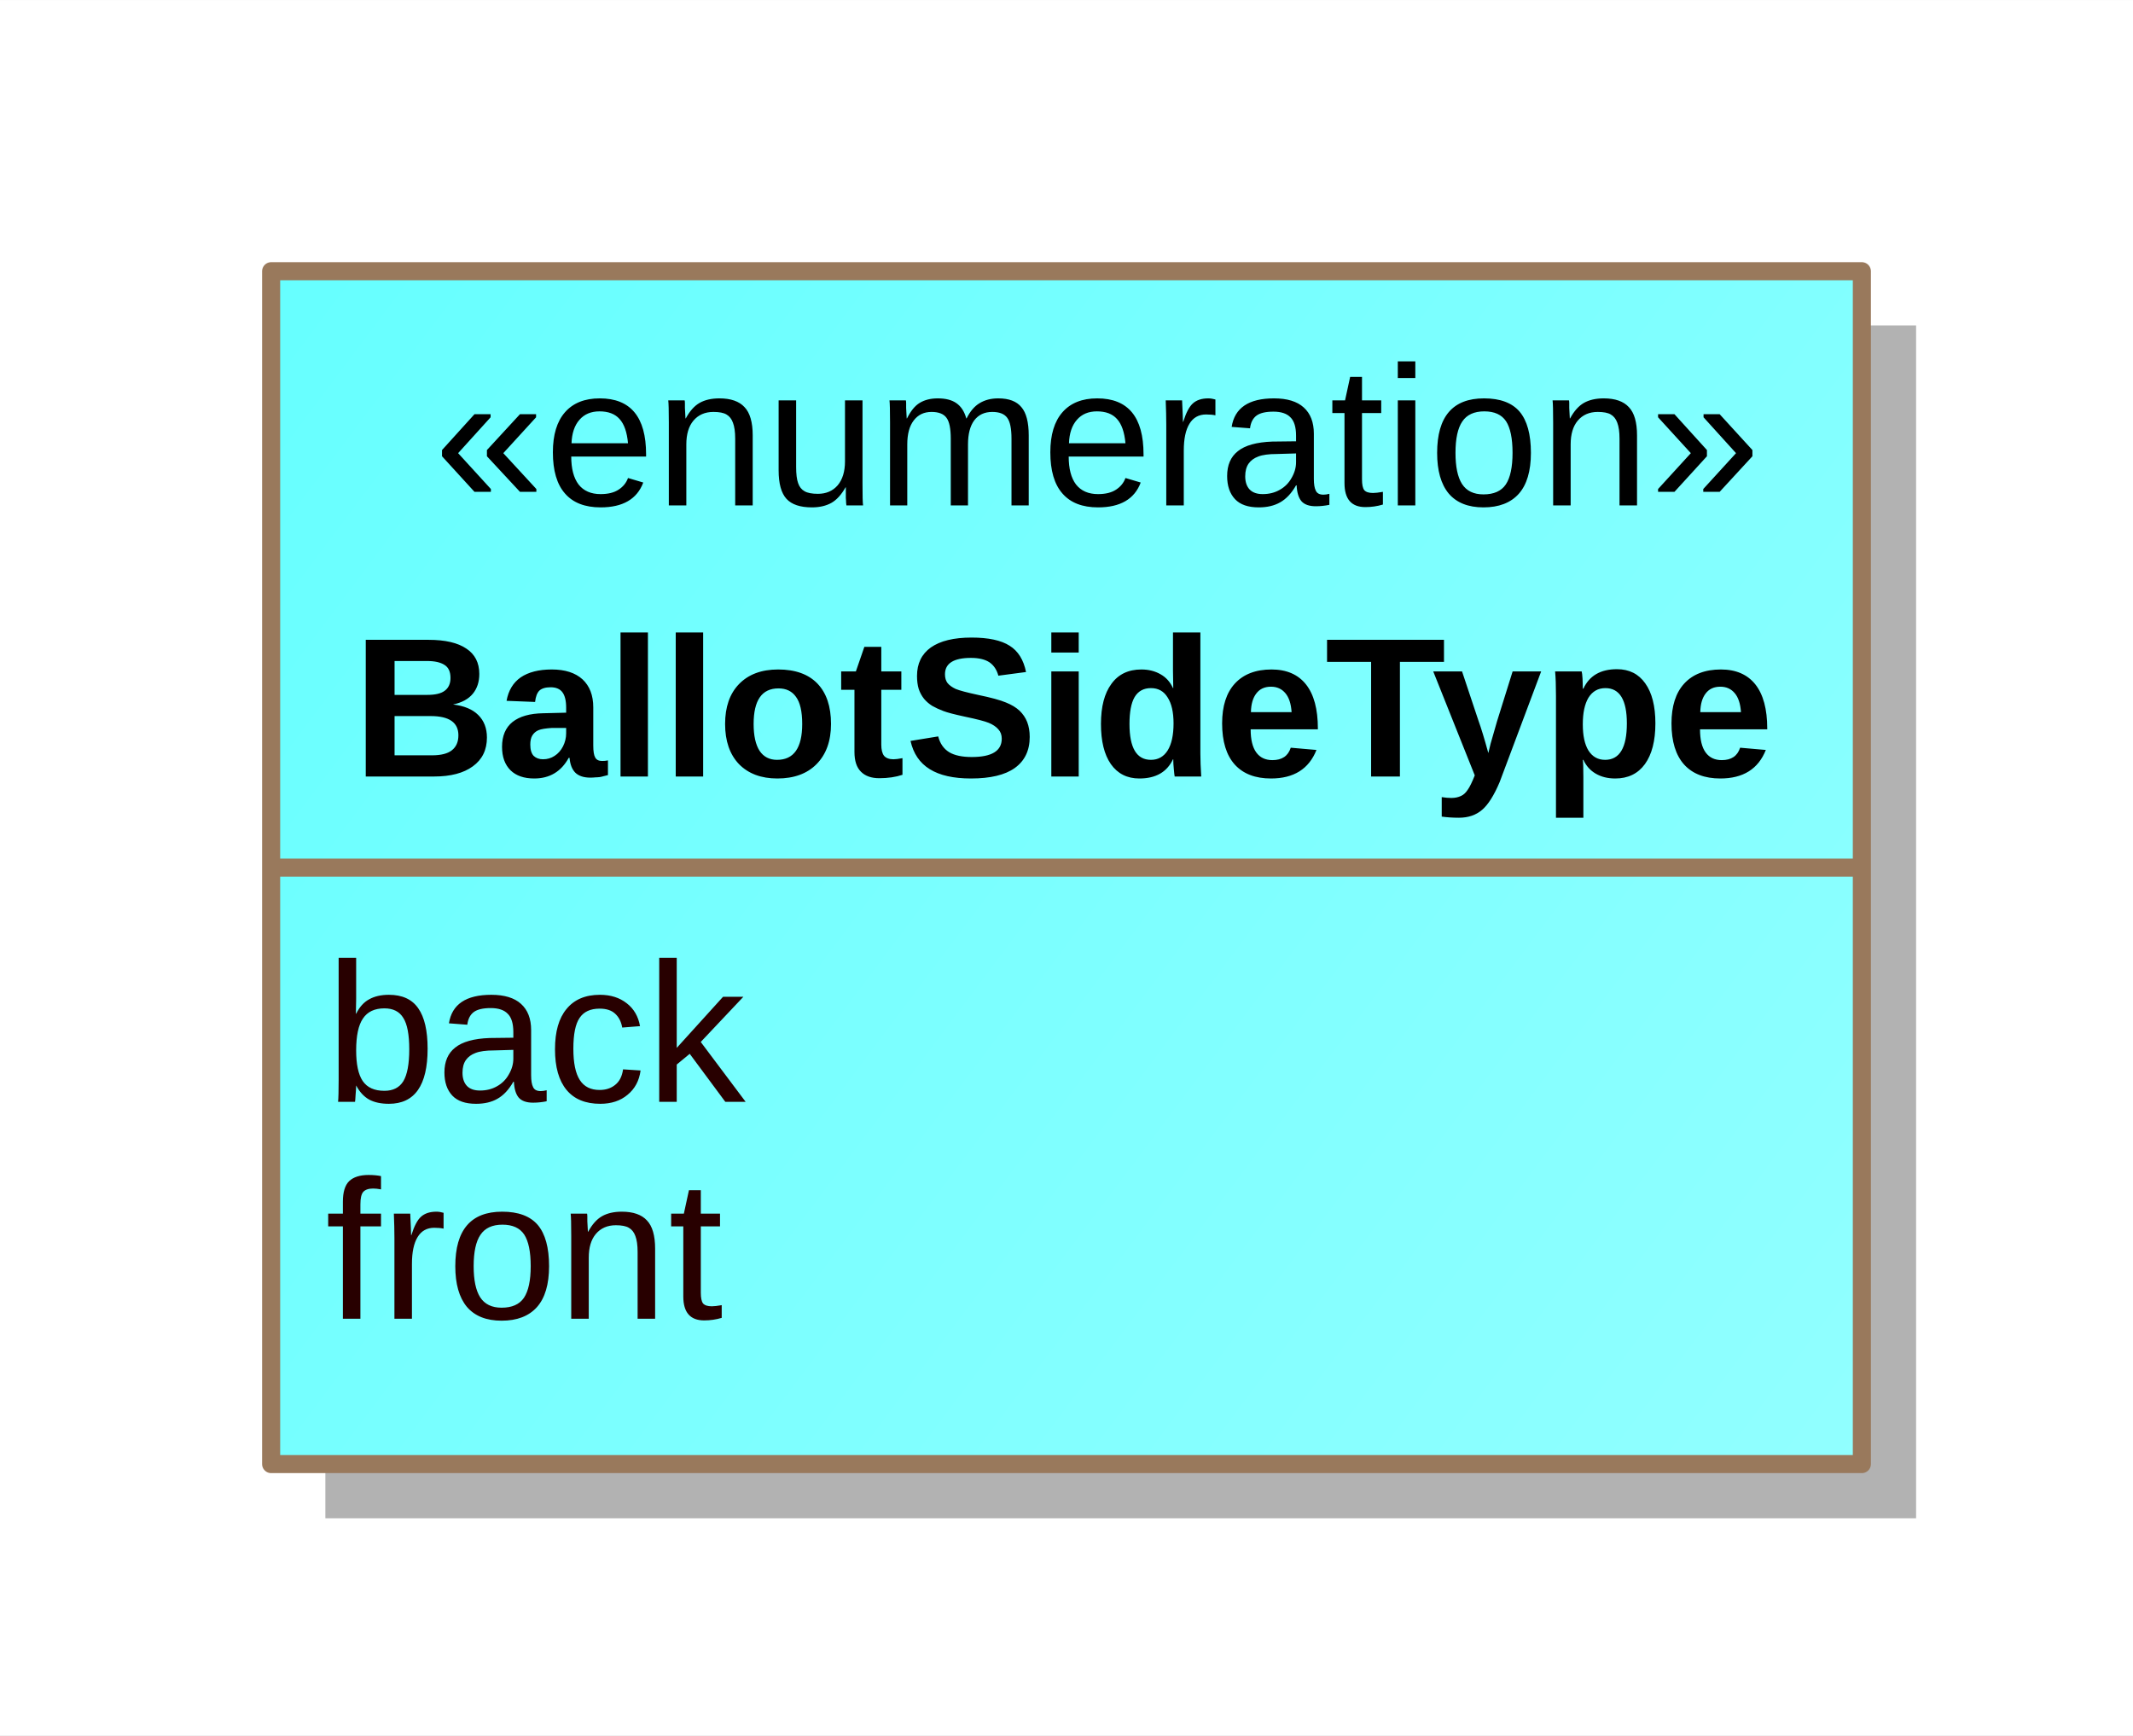
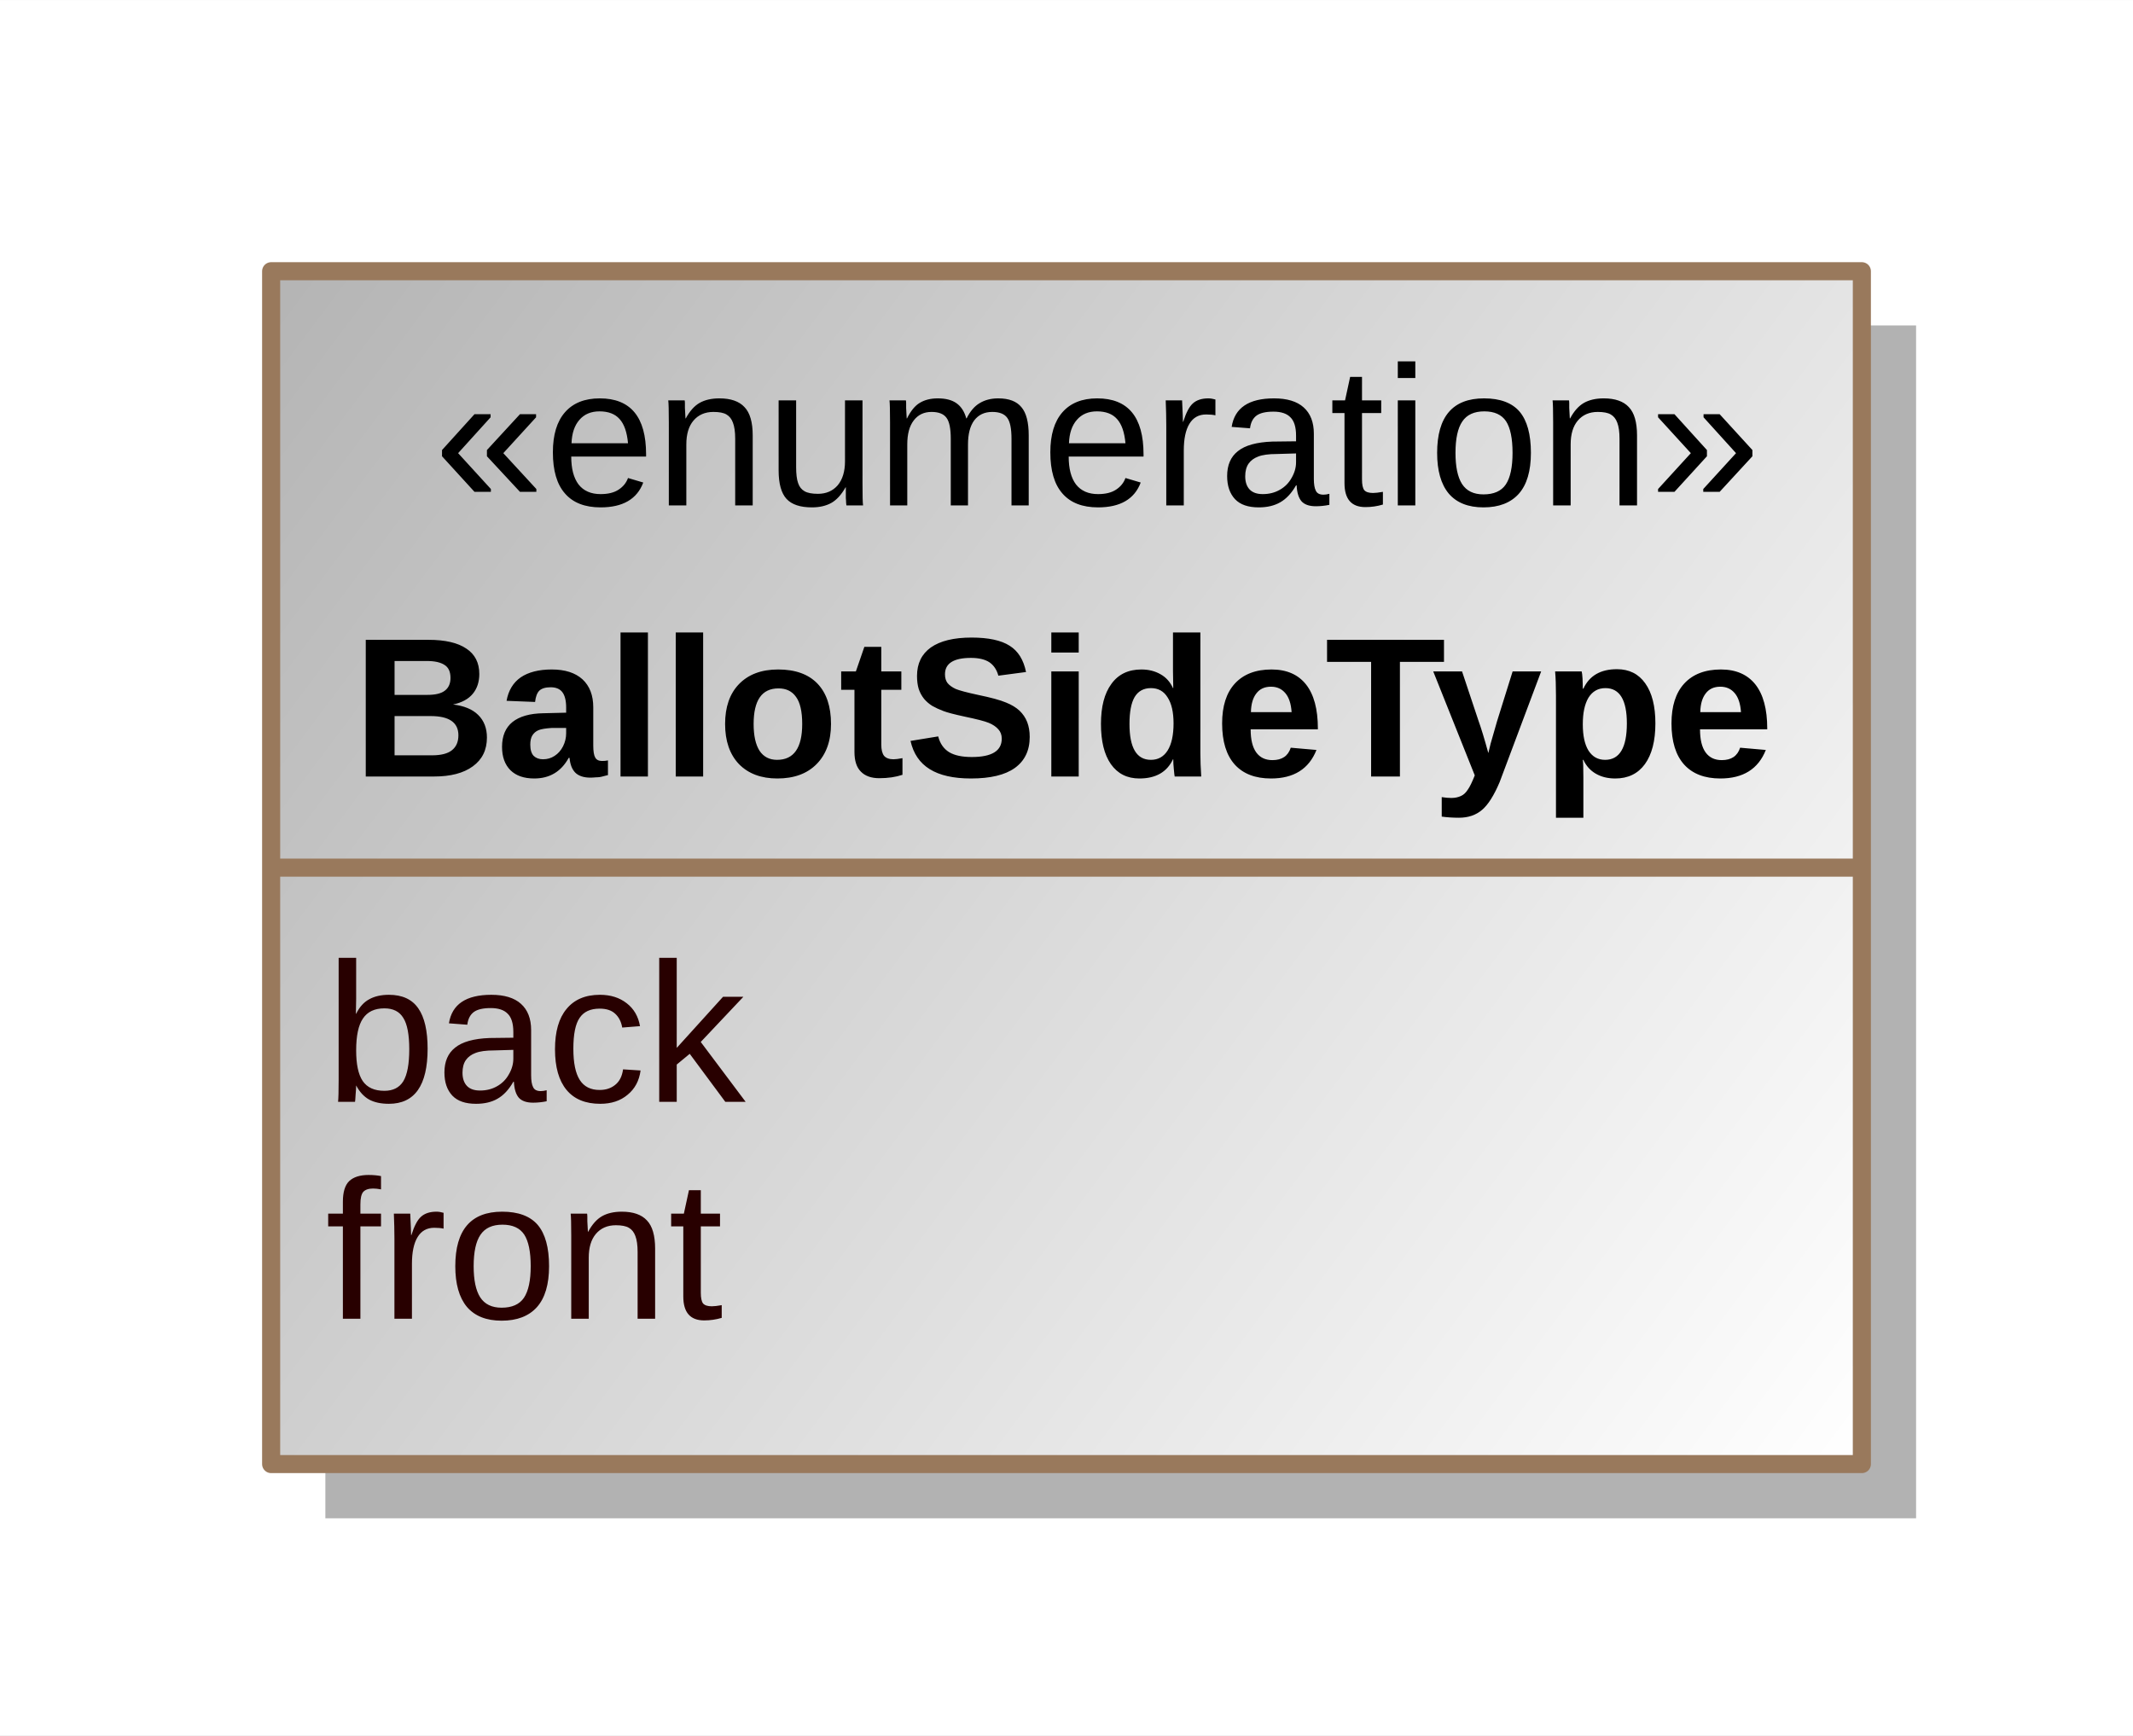
<svg xmlns="http://www.w3.org/2000/svg" fill-opacity="1" color-rendering="auto" color-interpolation="auto" text-rendering="auto" stroke="black" stroke-linecap="square" width="1.229in" stroke-miterlimit="10" shape-rendering="auto" stroke-opacity="1" fill="black" stroke-dasharray="none" font-weight="normal" stroke-width="1" viewBox="0 0 118 96" height="1.0in" font-family="'Arial'" font-style="normal" stroke-linejoin="miter" font-size="12" stroke-dashoffset="0" image-rendering="auto">
  <defs id="genericDefs" />
  <g>
    <defs id="defs1">
-       <linearGradient x1="784" gradientUnits="userSpaceOnUse" x2="872" y1="1092" y2="1158" id="linearGradient1" spreadMethod="pad">
-         <stop stop-opacity="1" stop-color="rgb(102,255,255)" offset="0%" />
-         <stop stop-opacity="1" stop-color="rgb(145,255,255)" offset="100%" />
+       <linearGradient x1="579" gradientUnits="userSpaceOnUse" x2="667" y1="1209" y2="1275" id="linearGradient1" spreadMethod="pad">
+         <stop stop-opacity="1" stop-color="rgb(180,180,180)" offset="0%" />
+         <stop stop-opacity="1" stop-color="white" offset="100%" />
      </linearGradient>
      <clipPath clipPathUnits="userSpaceOnUse" id="clipPath1">
        <path d="M0 0 L118 0 L118 96 L0 96 L0 0 Z" />
      </clipPath>
      <clipPath clipPathUnits="userSpaceOnUse" id="clipPath2">
-         <path d="M769 1077 L887 1077 L887 1173 L769 1173 L769 1077 Z" />
+         <path d="M564 1194 L682 1194 L682 1290 L564 1290 L564 1194 Z" />
      </clipPath>
    </defs>
    <g fill="white" stroke="white">
      <rect x="0" width="118" height="96" y="0" clip-path="url(#clipPath1)" stroke="none" />
-       <rect x="787" y="1095" transform="translate(-769,-1077)" clip-path="url(#clipPath2)" fill="rgb(178,178,178)" width="88" text-rendering="geometricPrecision" height="66" stroke="none" />
-       <rect x="784" y="1092" transform="translate(-769,-1077)" clip-path="url(#clipPath2)" fill="url(#linearGradient1)" width="88" text-rendering="geometricPrecision" height="66" stroke="none" />
+       <rect x="582" y="1212" transform="translate(-564,-1194)" clip-path="url(#clipPath2)" fill="rgb(178,178,178)" width="88" text-rendering="geometricPrecision" height="66" stroke="none" />
+       <rect x="579" y="1209" transform="translate(-564,-1194)" clip-path="url(#clipPath2)" fill="url(#linearGradient1)" width="88" text-rendering="geometricPrecision" height="66" stroke="none" />
    </g>
-     <g fill="rgb(153,121,92)" text-rendering="geometricPrecision" transform="translate(-769,-1077)" stroke-linecap="butt" stroke="rgb(153,121,92)" stroke-linejoin="round">
-       <rect fill="none" x="784" width="88" height="66" y="1092" clip-path="url(#clipPath2)" />
-       <line y2="1125" fill="none" x1="784" clip-path="url(#clipPath2)" x2="872" y1="1125" />
-       <text x="787" font-size="11" y="1149.958" clip-path="url(#clipPath2)" fill="rgb(40,0,0)" stroke="none" space="preserve">front</text>
-       <text x="787" font-size="11" y="1137.958" clip-path="url(#clipPath2)" fill="rgb(40,0,0)" stroke="none" space="preserve">back</text>
+     <g fill="rgb(153,121,92)" text-rendering="geometricPrecision" transform="translate(-564,-1194)" stroke-linecap="butt" stroke="rgb(153,121,92)" stroke-linejoin="round">
+       <rect fill="none" x="579" width="88" height="66" y="1209" clip-path="url(#clipPath2)" />
+       <line y2="1242" fill="none" x1="579" clip-path="url(#clipPath2)" x2="667" y1="1242" />
+       <text x="582" font-size="11" y="1266.958" clip-path="url(#clipPath2)" fill="rgb(40,0,0)" stroke="none" space="preserve">front</text>
+       <text x="582" font-size="11" y="1254.958" clip-path="url(#clipPath2)" fill="rgb(40,0,0)" stroke="none" space="preserve">back</text>
    </g>
-     <g text-rendering="geometricPrecision" font-size="11" font-weight="bold" transform="translate(-769,-1077)" stroke-linecap="butt" stroke-linejoin="round">
-       <text x="788.5" space="preserve" y="1119.958" clip-path="url(#clipPath2)" stroke="none">BallotSideType</text>
-       <text x="793" space="preserve" y="1104.958" clip-path="url(#clipPath2)" font-weight="normal" stroke="none">«enumeration»</text>
+     <g text-rendering="geometricPrecision" font-size="11" font-weight="bold" transform="translate(-564,-1194)" stroke-linecap="butt" stroke-linejoin="round">
+       <text x="583.5" space="preserve" y="1236.958" clip-path="url(#clipPath2)" stroke="none">BallotSideType</text>
+       <text x="588" space="preserve" y="1221.958" clip-path="url(#clipPath2)" font-weight="normal" stroke="none">«enumeration»</text>
    </g>
  </g>
</svg>
